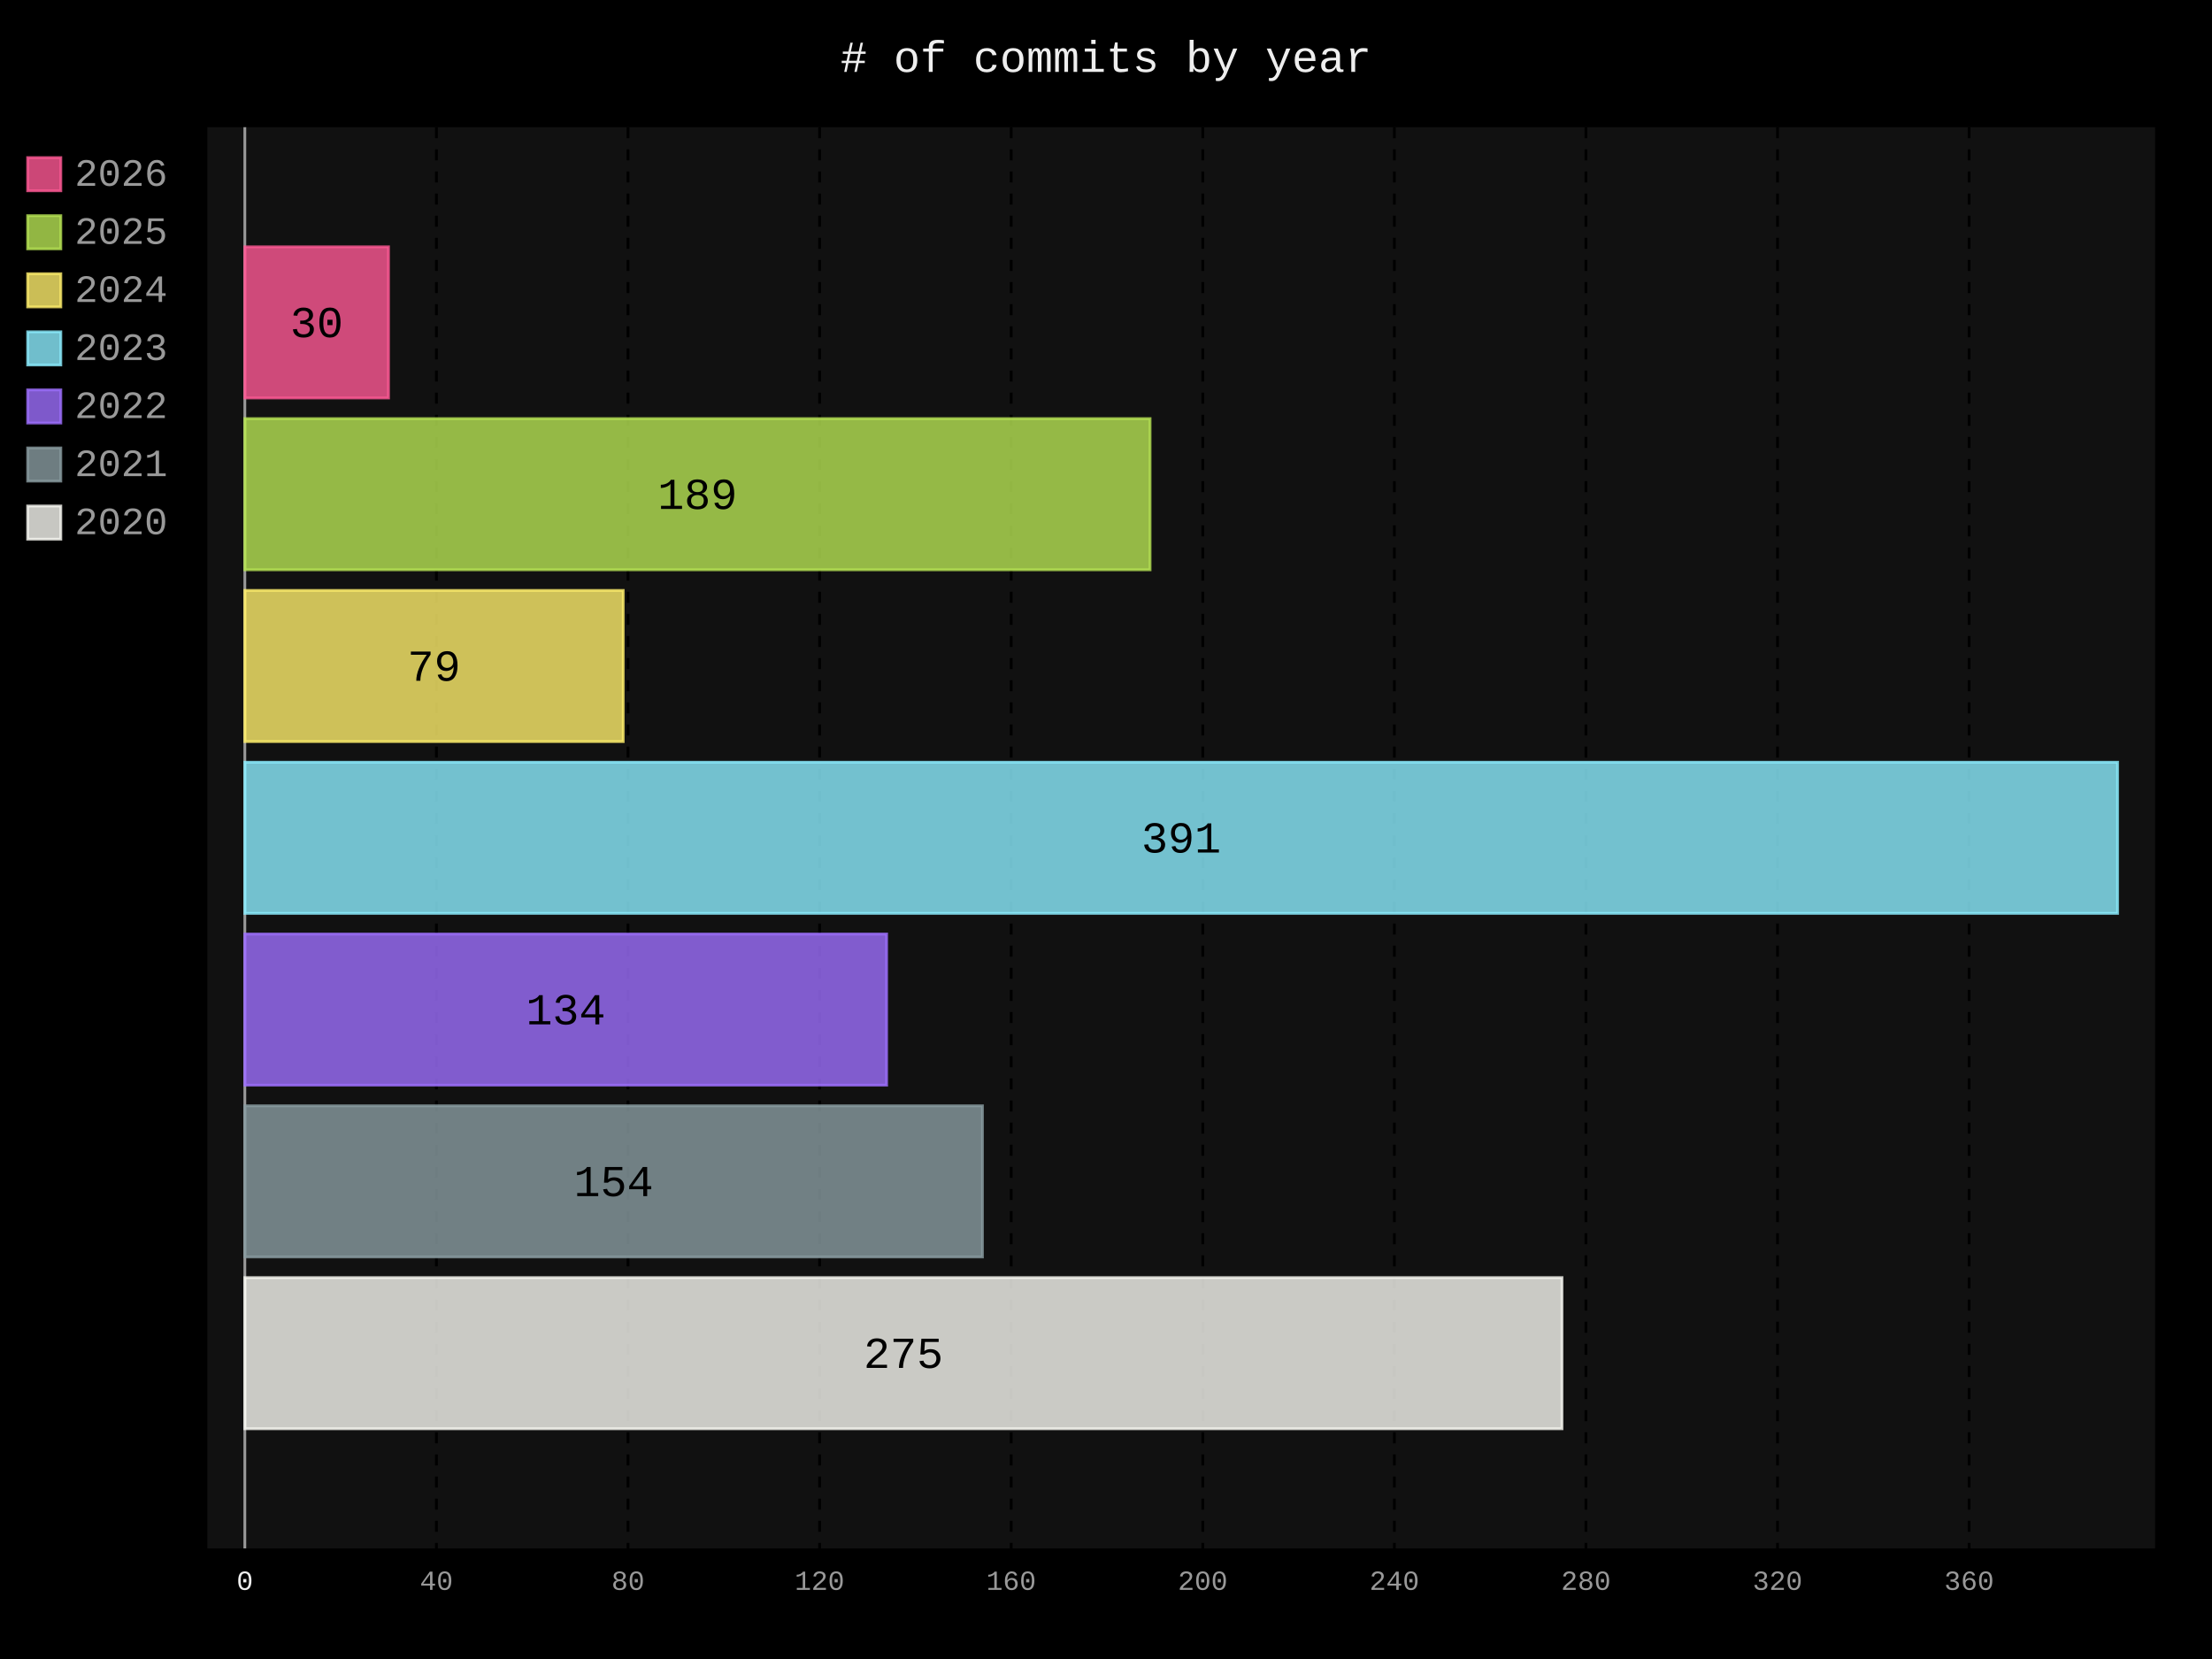
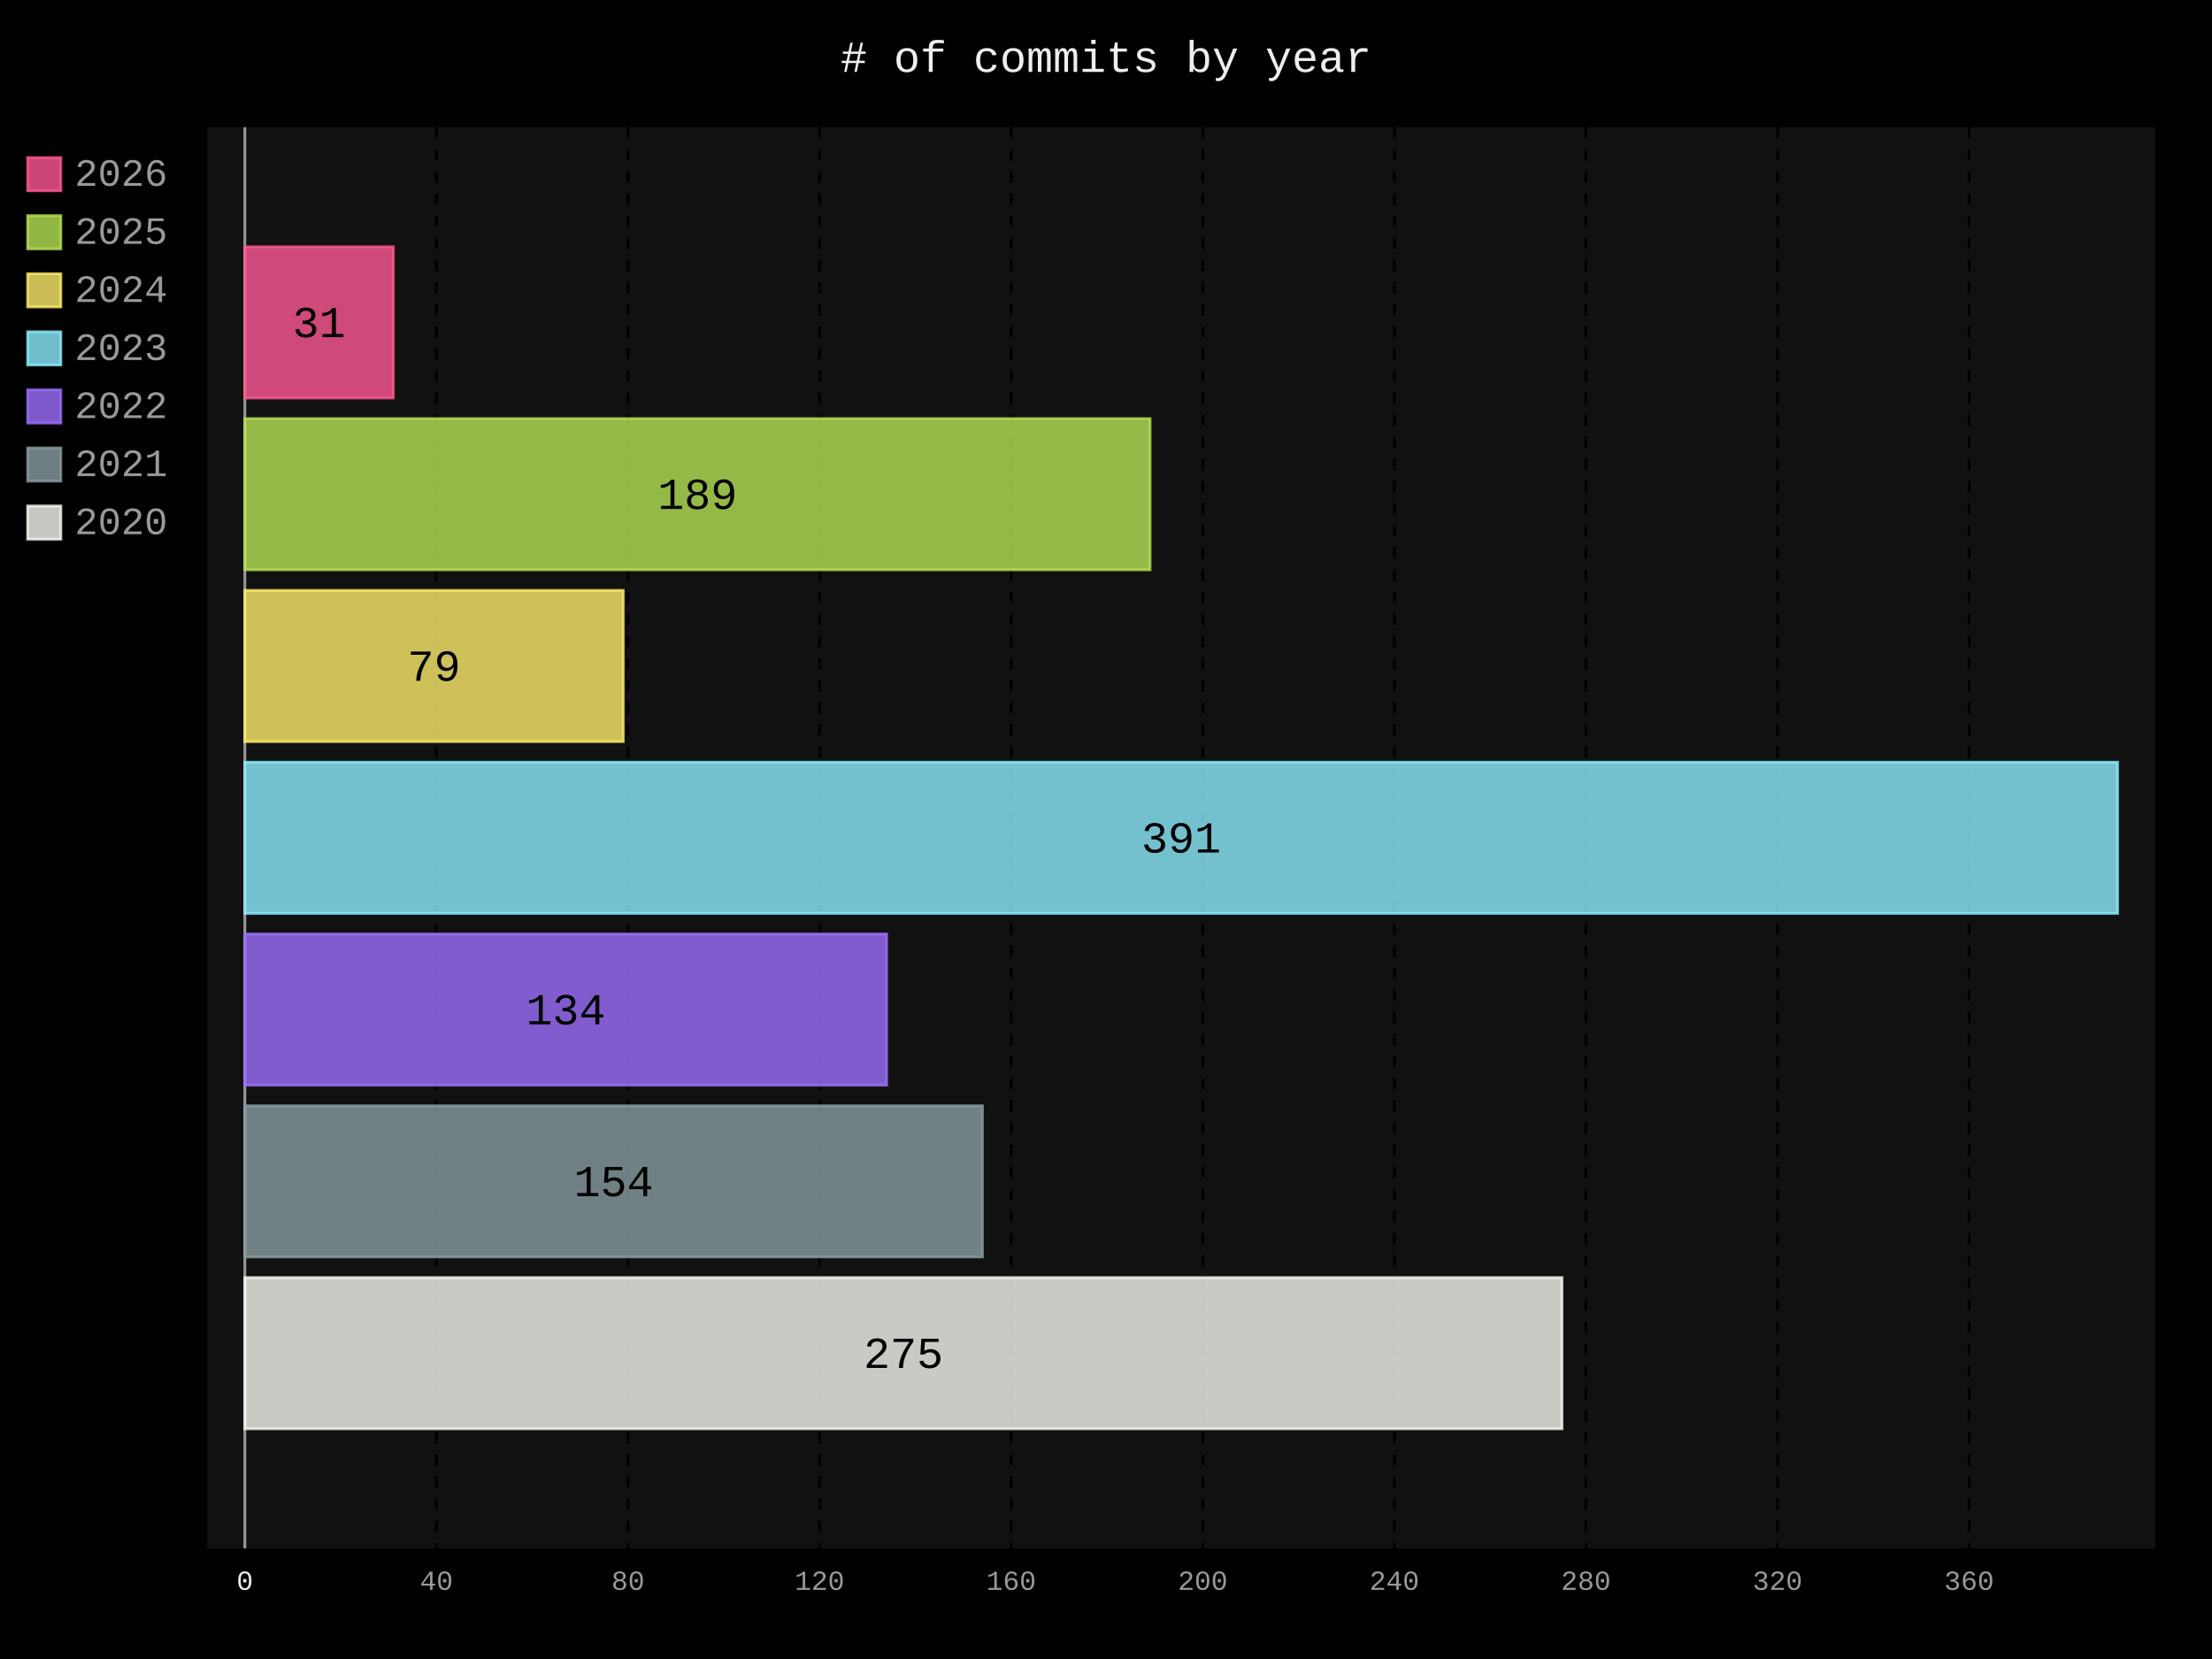
- <svg xmlns="http://www.w3.org/2000/svg" id="chart-d6448d35-958a-41d5-b9f6-bde3d165496d" class="pygal-chart" viewBox="0 0 800 600">
+ <svg xmlns="http://www.w3.org/2000/svg" id="chart-207d3115-ab60-4b2d-83a9-48d09eca9a44" class="pygal-chart" viewBox="0 0 800 600">
  <defs>
-     <style type="text/css">#chart-d6448d35-958a-41d5-b9f6-bde3d165496d{-webkit-user-select:none;-webkit-font-smoothing:antialiased;font-family:Consolas,"Liberation Mono",Menlo,Courier,monospace}#chart-d6448d35-958a-41d5-b9f6-bde3d165496d .title{font-family:Consolas,"Liberation Mono",Menlo,Courier,monospace;font-size:16px}#chart-d6448d35-958a-41d5-b9f6-bde3d165496d .legends .legend text{font-family:Consolas,"Liberation Mono",Menlo,Courier,monospace;font-size:14px}#chart-d6448d35-958a-41d5-b9f6-bde3d165496d .axis text{font-family:Consolas,"Liberation Mono",Menlo,Courier,monospace;font-size:10px}#chart-d6448d35-958a-41d5-b9f6-bde3d165496d .axis text.major{font-family:Consolas,"Liberation Mono",Menlo,Courier,monospace;font-size:10px}#chart-d6448d35-958a-41d5-b9f6-bde3d165496d .text-overlay text.value{font-family:Consolas,"Liberation Mono",Menlo,Courier,monospace;font-size:16px}#chart-d6448d35-958a-41d5-b9f6-bde3d165496d .text-overlay text.label{font-family:Consolas,"Liberation Mono",Menlo,Courier,monospace;font-size:10px}#chart-d6448d35-958a-41d5-b9f6-bde3d165496d .tooltip{font-family:Consolas,"Liberation Mono",Menlo,Courier,monospace;font-size:14px}#chart-d6448d35-958a-41d5-b9f6-bde3d165496d text.no_data{font-family:Consolas,"Liberation Mono",Menlo,Courier,monospace;font-size:64px}
- #chart-d6448d35-958a-41d5-b9f6-bde3d165496d{background-color:black}#chart-d6448d35-958a-41d5-b9f6-bde3d165496d path,#chart-d6448d35-958a-41d5-b9f6-bde3d165496d line,#chart-d6448d35-958a-41d5-b9f6-bde3d165496d rect,#chart-d6448d35-958a-41d5-b9f6-bde3d165496d circle{-webkit-transition:250ms;-moz-transition:250ms;transition:250ms}#chart-d6448d35-958a-41d5-b9f6-bde3d165496d .graph &gt; .background{fill:black}#chart-d6448d35-958a-41d5-b9f6-bde3d165496d .plot &gt; .background{fill:#111}#chart-d6448d35-958a-41d5-b9f6-bde3d165496d .graph{fill:#999}#chart-d6448d35-958a-41d5-b9f6-bde3d165496d text.no_data{fill:#eee}#chart-d6448d35-958a-41d5-b9f6-bde3d165496d .title{fill:#eee}#chart-d6448d35-958a-41d5-b9f6-bde3d165496d .legends .legend text{fill:#999}#chart-d6448d35-958a-41d5-b9f6-bde3d165496d .legends .legend:hover text{fill:#eee}#chart-d6448d35-958a-41d5-b9f6-bde3d165496d .axis .line{stroke:#eee}#chart-d6448d35-958a-41d5-b9f6-bde3d165496d .axis .guide.line{stroke:#555}#chart-d6448d35-958a-41d5-b9f6-bde3d165496d .axis .major.line{stroke:#999}#chart-d6448d35-958a-41d5-b9f6-bde3d165496d .axis text.major{fill:#eee}#chart-d6448d35-958a-41d5-b9f6-bde3d165496d .axis.y .guides:hover .guide.line,#chart-d6448d35-958a-41d5-b9f6-bde3d165496d .line-graph .axis.x .guides:hover .guide.line,#chart-d6448d35-958a-41d5-b9f6-bde3d165496d .stackedline-graph .axis.x .guides:hover .guide.line,#chart-d6448d35-958a-41d5-b9f6-bde3d165496d .xy-graph .axis.x .guides:hover .guide.line{stroke:#eee}#chart-d6448d35-958a-41d5-b9f6-bde3d165496d .axis .guides:hover text{fill:#eee}#chart-d6448d35-958a-41d5-b9f6-bde3d165496d .reactive{fill-opacity:.8;stroke-opacity:.8;stroke-width:1}#chart-d6448d35-958a-41d5-b9f6-bde3d165496d .ci{stroke:#999}#chart-d6448d35-958a-41d5-b9f6-bde3d165496d .reactive.active,#chart-d6448d35-958a-41d5-b9f6-bde3d165496d .active .reactive{fill-opacity:.4;stroke-opacity:.9;stroke-width:4}#chart-d6448d35-958a-41d5-b9f6-bde3d165496d .ci .reactive.active{stroke-width:1.5}#chart-d6448d35-958a-41d5-b9f6-bde3d165496d .series text{fill:#eee}#chart-d6448d35-958a-41d5-b9f6-bde3d165496d .tooltip rect{fill:#111;stroke:#eee;-webkit-transition:opacity 250ms;-moz-transition:opacity 250ms;transition:opacity 250ms}#chart-d6448d35-958a-41d5-b9f6-bde3d165496d .tooltip .label{fill:#999}#chart-d6448d35-958a-41d5-b9f6-bde3d165496d .tooltip .label{fill:#999}#chart-d6448d35-958a-41d5-b9f6-bde3d165496d .tooltip .legend{font-size:.8em;fill:#555}#chart-d6448d35-958a-41d5-b9f6-bde3d165496d .tooltip .x_label{font-size:.6em;fill:#eee}#chart-d6448d35-958a-41d5-b9f6-bde3d165496d .tooltip .xlink{font-size:.5em;text-decoration:underline}#chart-d6448d35-958a-41d5-b9f6-bde3d165496d .tooltip .value{font-size:1.5em}#chart-d6448d35-958a-41d5-b9f6-bde3d165496d .bound{font-size:.5em}#chart-d6448d35-958a-41d5-b9f6-bde3d165496d .max-value{font-size:.75em;fill:#555}#chart-d6448d35-958a-41d5-b9f6-bde3d165496d .map-element{fill:#111;stroke:#555 !important}#chart-d6448d35-958a-41d5-b9f6-bde3d165496d .map-element .reactive{fill-opacity:inherit;stroke-opacity:inherit}#chart-d6448d35-958a-41d5-b9f6-bde3d165496d .color-0,#chart-d6448d35-958a-41d5-b9f6-bde3d165496d .color-0 a:visited{stroke:#ff5995;fill:#ff5995}#chart-d6448d35-958a-41d5-b9f6-bde3d165496d .color-1,#chart-d6448d35-958a-41d5-b9f6-bde3d165496d .color-1 a:visited{stroke:#b6e354;fill:#b6e354}#chart-d6448d35-958a-41d5-b9f6-bde3d165496d .color-2,#chart-d6448d35-958a-41d5-b9f6-bde3d165496d .color-2 a:visited{stroke:#feed6c;fill:#feed6c}#chart-d6448d35-958a-41d5-b9f6-bde3d165496d .color-3,#chart-d6448d35-958a-41d5-b9f6-bde3d165496d .color-3 a:visited{stroke:#8cedff;fill:#8cedff}#chart-d6448d35-958a-41d5-b9f6-bde3d165496d .color-4,#chart-d6448d35-958a-41d5-b9f6-bde3d165496d .color-4 a:visited{stroke:#9e6ffe;fill:#9e6ffe}#chart-d6448d35-958a-41d5-b9f6-bde3d165496d .color-5,#chart-d6448d35-958a-41d5-b9f6-bde3d165496d .color-5 a:visited{stroke:#899ca1;fill:#899ca1}#chart-d6448d35-958a-41d5-b9f6-bde3d165496d .color-6,#chart-d6448d35-958a-41d5-b9f6-bde3d165496d .color-6 a:visited{stroke:#f8f8f2;fill:#f8f8f2}#chart-d6448d35-958a-41d5-b9f6-bde3d165496d .text-overlay .color-0 text{fill:black}#chart-d6448d35-958a-41d5-b9f6-bde3d165496d .text-overlay .color-1 text{fill:black}#chart-d6448d35-958a-41d5-b9f6-bde3d165496d .text-overlay .color-2 text{fill:black}#chart-d6448d35-958a-41d5-b9f6-bde3d165496d .text-overlay .color-3 text{fill:black}#chart-d6448d35-958a-41d5-b9f6-bde3d165496d .text-overlay .color-4 text{fill:black}#chart-d6448d35-958a-41d5-b9f6-bde3d165496d .text-overlay .color-5 text{fill:black}#chart-d6448d35-958a-41d5-b9f6-bde3d165496d .text-overlay .color-6 text{fill:black}
- #chart-d6448d35-958a-41d5-b9f6-bde3d165496d text.no_data{text-anchor:middle}#chart-d6448d35-958a-41d5-b9f6-bde3d165496d .guide.line{fill:none}#chart-d6448d35-958a-41d5-b9f6-bde3d165496d .centered{text-anchor:middle}#chart-d6448d35-958a-41d5-b9f6-bde3d165496d .title{text-anchor:middle}#chart-d6448d35-958a-41d5-b9f6-bde3d165496d .legends .legend text{fill-opacity:1}#chart-d6448d35-958a-41d5-b9f6-bde3d165496d .axis.x text{text-anchor:middle}#chart-d6448d35-958a-41d5-b9f6-bde3d165496d .axis.x:not(.web) text[transform]{text-anchor:start}#chart-d6448d35-958a-41d5-b9f6-bde3d165496d .axis.x:not(.web) text[transform].backwards{text-anchor:end}#chart-d6448d35-958a-41d5-b9f6-bde3d165496d .axis.y text{text-anchor:end}#chart-d6448d35-958a-41d5-b9f6-bde3d165496d .axis.y text[transform].backwards{text-anchor:start}#chart-d6448d35-958a-41d5-b9f6-bde3d165496d .axis.y2 text{text-anchor:start}#chart-d6448d35-958a-41d5-b9f6-bde3d165496d .axis.y2 text[transform].backwards{text-anchor:end}#chart-d6448d35-958a-41d5-b9f6-bde3d165496d .axis .guide.line{stroke-dasharray:4,4;stroke:black}#chart-d6448d35-958a-41d5-b9f6-bde3d165496d .axis .major.guide.line{stroke-dasharray:6,6;stroke:black}#chart-d6448d35-958a-41d5-b9f6-bde3d165496d .horizontal .axis.y .guide.line,#chart-d6448d35-958a-41d5-b9f6-bde3d165496d .horizontal .axis.y2 .guide.line,#chart-d6448d35-958a-41d5-b9f6-bde3d165496d .vertical .axis.x .guide.line{opacity:0}#chart-d6448d35-958a-41d5-b9f6-bde3d165496d .horizontal .axis.always_show .guide.line,#chart-d6448d35-958a-41d5-b9f6-bde3d165496d .vertical .axis.always_show .guide.line{opacity:1 !important}#chart-d6448d35-958a-41d5-b9f6-bde3d165496d .axis.y .guides:hover .guide.line,#chart-d6448d35-958a-41d5-b9f6-bde3d165496d .axis.y2 .guides:hover .guide.line,#chart-d6448d35-958a-41d5-b9f6-bde3d165496d .axis.x .guides:hover .guide.line{opacity:1}#chart-d6448d35-958a-41d5-b9f6-bde3d165496d .axis .guides:hover text{opacity:1}#chart-d6448d35-958a-41d5-b9f6-bde3d165496d .nofill{fill:none}#chart-d6448d35-958a-41d5-b9f6-bde3d165496d .subtle-fill{fill-opacity:.2}#chart-d6448d35-958a-41d5-b9f6-bde3d165496d .dot{stroke-width:1px;fill-opacity:1;stroke-opacity:1}#chart-d6448d35-958a-41d5-b9f6-bde3d165496d .dot.active{stroke-width:5px}#chart-d6448d35-958a-41d5-b9f6-bde3d165496d .dot.negative{fill:transparent}#chart-d6448d35-958a-41d5-b9f6-bde3d165496d text,#chart-d6448d35-958a-41d5-b9f6-bde3d165496d tspan{stroke:none !important}#chart-d6448d35-958a-41d5-b9f6-bde3d165496d .series text.active{opacity:1}#chart-d6448d35-958a-41d5-b9f6-bde3d165496d .tooltip rect{fill-opacity:.95;stroke-width:.5}#chart-d6448d35-958a-41d5-b9f6-bde3d165496d .tooltip text{fill-opacity:1}#chart-d6448d35-958a-41d5-b9f6-bde3d165496d .showable{visibility:hidden}#chart-d6448d35-958a-41d5-b9f6-bde3d165496d .showable.shown{visibility:visible}#chart-d6448d35-958a-41d5-b9f6-bde3d165496d .gauge-background{fill:rgba(229,229,229,1);stroke:none}#chart-d6448d35-958a-41d5-b9f6-bde3d165496d .bg-lines{stroke:black;stroke-width:2px}</style>
+     <style type="text/css">#chart-207d3115-ab60-4b2d-83a9-48d09eca9a44{-webkit-user-select:none;-webkit-font-smoothing:antialiased;font-family:Consolas,"Liberation Mono",Menlo,Courier,monospace}#chart-207d3115-ab60-4b2d-83a9-48d09eca9a44 .title{font-family:Consolas,"Liberation Mono",Menlo,Courier,monospace;font-size:16px}#chart-207d3115-ab60-4b2d-83a9-48d09eca9a44 .legends .legend text{font-family:Consolas,"Liberation Mono",Menlo,Courier,monospace;font-size:14px}#chart-207d3115-ab60-4b2d-83a9-48d09eca9a44 .axis text{font-family:Consolas,"Liberation Mono",Menlo,Courier,monospace;font-size:10px}#chart-207d3115-ab60-4b2d-83a9-48d09eca9a44 .axis text.major{font-family:Consolas,"Liberation Mono",Menlo,Courier,monospace;font-size:10px}#chart-207d3115-ab60-4b2d-83a9-48d09eca9a44 .text-overlay text.value{font-family:Consolas,"Liberation Mono",Menlo,Courier,monospace;font-size:16px}#chart-207d3115-ab60-4b2d-83a9-48d09eca9a44 .text-overlay text.label{font-family:Consolas,"Liberation Mono",Menlo,Courier,monospace;font-size:10px}#chart-207d3115-ab60-4b2d-83a9-48d09eca9a44 .tooltip{font-family:Consolas,"Liberation Mono",Menlo,Courier,monospace;font-size:14px}#chart-207d3115-ab60-4b2d-83a9-48d09eca9a44 text.no_data{font-family:Consolas,"Liberation Mono",Menlo,Courier,monospace;font-size:64px}
+ #chart-207d3115-ab60-4b2d-83a9-48d09eca9a44{background-color:black}#chart-207d3115-ab60-4b2d-83a9-48d09eca9a44 path,#chart-207d3115-ab60-4b2d-83a9-48d09eca9a44 line,#chart-207d3115-ab60-4b2d-83a9-48d09eca9a44 rect,#chart-207d3115-ab60-4b2d-83a9-48d09eca9a44 circle{-webkit-transition:250ms;-moz-transition:250ms;transition:250ms}#chart-207d3115-ab60-4b2d-83a9-48d09eca9a44 .graph &gt; .background{fill:black}#chart-207d3115-ab60-4b2d-83a9-48d09eca9a44 .plot &gt; .background{fill:#111}#chart-207d3115-ab60-4b2d-83a9-48d09eca9a44 .graph{fill:#999}#chart-207d3115-ab60-4b2d-83a9-48d09eca9a44 text.no_data{fill:#eee}#chart-207d3115-ab60-4b2d-83a9-48d09eca9a44 .title{fill:#eee}#chart-207d3115-ab60-4b2d-83a9-48d09eca9a44 .legends .legend text{fill:#999}#chart-207d3115-ab60-4b2d-83a9-48d09eca9a44 .legends .legend:hover text{fill:#eee}#chart-207d3115-ab60-4b2d-83a9-48d09eca9a44 .axis .line{stroke:#eee}#chart-207d3115-ab60-4b2d-83a9-48d09eca9a44 .axis .guide.line{stroke:#555}#chart-207d3115-ab60-4b2d-83a9-48d09eca9a44 .axis .major.line{stroke:#999}#chart-207d3115-ab60-4b2d-83a9-48d09eca9a44 .axis text.major{fill:#eee}#chart-207d3115-ab60-4b2d-83a9-48d09eca9a44 .axis.y .guides:hover .guide.line,#chart-207d3115-ab60-4b2d-83a9-48d09eca9a44 .line-graph .axis.x .guides:hover .guide.line,#chart-207d3115-ab60-4b2d-83a9-48d09eca9a44 .stackedline-graph .axis.x .guides:hover .guide.line,#chart-207d3115-ab60-4b2d-83a9-48d09eca9a44 .xy-graph .axis.x .guides:hover .guide.line{stroke:#eee}#chart-207d3115-ab60-4b2d-83a9-48d09eca9a44 .axis .guides:hover text{fill:#eee}#chart-207d3115-ab60-4b2d-83a9-48d09eca9a44 .reactive{fill-opacity:.8;stroke-opacity:.8;stroke-width:1}#chart-207d3115-ab60-4b2d-83a9-48d09eca9a44 .ci{stroke:#999}#chart-207d3115-ab60-4b2d-83a9-48d09eca9a44 .reactive.active,#chart-207d3115-ab60-4b2d-83a9-48d09eca9a44 .active .reactive{fill-opacity:.4;stroke-opacity:.9;stroke-width:4}#chart-207d3115-ab60-4b2d-83a9-48d09eca9a44 .ci .reactive.active{stroke-width:1.5}#chart-207d3115-ab60-4b2d-83a9-48d09eca9a44 .series text{fill:#eee}#chart-207d3115-ab60-4b2d-83a9-48d09eca9a44 .tooltip rect{fill:#111;stroke:#eee;-webkit-transition:opacity 250ms;-moz-transition:opacity 250ms;transition:opacity 250ms}#chart-207d3115-ab60-4b2d-83a9-48d09eca9a44 .tooltip .label{fill:#999}#chart-207d3115-ab60-4b2d-83a9-48d09eca9a44 .tooltip .label{fill:#999}#chart-207d3115-ab60-4b2d-83a9-48d09eca9a44 .tooltip .legend{font-size:.8em;fill:#555}#chart-207d3115-ab60-4b2d-83a9-48d09eca9a44 .tooltip .x_label{font-size:.6em;fill:#eee}#chart-207d3115-ab60-4b2d-83a9-48d09eca9a44 .tooltip .xlink{font-size:.5em;text-decoration:underline}#chart-207d3115-ab60-4b2d-83a9-48d09eca9a44 .tooltip .value{font-size:1.5em}#chart-207d3115-ab60-4b2d-83a9-48d09eca9a44 .bound{font-size:.5em}#chart-207d3115-ab60-4b2d-83a9-48d09eca9a44 .max-value{font-size:.75em;fill:#555}#chart-207d3115-ab60-4b2d-83a9-48d09eca9a44 .map-element{fill:#111;stroke:#555 !important}#chart-207d3115-ab60-4b2d-83a9-48d09eca9a44 .map-element .reactive{fill-opacity:inherit;stroke-opacity:inherit}#chart-207d3115-ab60-4b2d-83a9-48d09eca9a44 .color-0,#chart-207d3115-ab60-4b2d-83a9-48d09eca9a44 .color-0 a:visited{stroke:#ff5995;fill:#ff5995}#chart-207d3115-ab60-4b2d-83a9-48d09eca9a44 .color-1,#chart-207d3115-ab60-4b2d-83a9-48d09eca9a44 .color-1 a:visited{stroke:#b6e354;fill:#b6e354}#chart-207d3115-ab60-4b2d-83a9-48d09eca9a44 .color-2,#chart-207d3115-ab60-4b2d-83a9-48d09eca9a44 .color-2 a:visited{stroke:#feed6c;fill:#feed6c}#chart-207d3115-ab60-4b2d-83a9-48d09eca9a44 .color-3,#chart-207d3115-ab60-4b2d-83a9-48d09eca9a44 .color-3 a:visited{stroke:#8cedff;fill:#8cedff}#chart-207d3115-ab60-4b2d-83a9-48d09eca9a44 .color-4,#chart-207d3115-ab60-4b2d-83a9-48d09eca9a44 .color-4 a:visited{stroke:#9e6ffe;fill:#9e6ffe}#chart-207d3115-ab60-4b2d-83a9-48d09eca9a44 .color-5,#chart-207d3115-ab60-4b2d-83a9-48d09eca9a44 .color-5 a:visited{stroke:#899ca1;fill:#899ca1}#chart-207d3115-ab60-4b2d-83a9-48d09eca9a44 .color-6,#chart-207d3115-ab60-4b2d-83a9-48d09eca9a44 .color-6 a:visited{stroke:#f8f8f2;fill:#f8f8f2}#chart-207d3115-ab60-4b2d-83a9-48d09eca9a44 .text-overlay .color-0 text{fill:black}#chart-207d3115-ab60-4b2d-83a9-48d09eca9a44 .text-overlay .color-1 text{fill:black}#chart-207d3115-ab60-4b2d-83a9-48d09eca9a44 .text-overlay .color-2 text{fill:black}#chart-207d3115-ab60-4b2d-83a9-48d09eca9a44 .text-overlay .color-3 text{fill:black}#chart-207d3115-ab60-4b2d-83a9-48d09eca9a44 .text-overlay .color-4 text{fill:black}#chart-207d3115-ab60-4b2d-83a9-48d09eca9a44 .text-overlay .color-5 text{fill:black}#chart-207d3115-ab60-4b2d-83a9-48d09eca9a44 .text-overlay .color-6 text{fill:black}
+ #chart-207d3115-ab60-4b2d-83a9-48d09eca9a44 text.no_data{text-anchor:middle}#chart-207d3115-ab60-4b2d-83a9-48d09eca9a44 .guide.line{fill:none}#chart-207d3115-ab60-4b2d-83a9-48d09eca9a44 .centered{text-anchor:middle}#chart-207d3115-ab60-4b2d-83a9-48d09eca9a44 .title{text-anchor:middle}#chart-207d3115-ab60-4b2d-83a9-48d09eca9a44 .legends .legend text{fill-opacity:1}#chart-207d3115-ab60-4b2d-83a9-48d09eca9a44 .axis.x text{text-anchor:middle}#chart-207d3115-ab60-4b2d-83a9-48d09eca9a44 .axis.x:not(.web) text[transform]{text-anchor:start}#chart-207d3115-ab60-4b2d-83a9-48d09eca9a44 .axis.x:not(.web) text[transform].backwards{text-anchor:end}#chart-207d3115-ab60-4b2d-83a9-48d09eca9a44 .axis.y text{text-anchor:end}#chart-207d3115-ab60-4b2d-83a9-48d09eca9a44 .axis.y text[transform].backwards{text-anchor:start}#chart-207d3115-ab60-4b2d-83a9-48d09eca9a44 .axis.y2 text{text-anchor:start}#chart-207d3115-ab60-4b2d-83a9-48d09eca9a44 .axis.y2 text[transform].backwards{text-anchor:end}#chart-207d3115-ab60-4b2d-83a9-48d09eca9a44 .axis .guide.line{stroke-dasharray:4,4;stroke:black}#chart-207d3115-ab60-4b2d-83a9-48d09eca9a44 .axis .major.guide.line{stroke-dasharray:6,6;stroke:black}#chart-207d3115-ab60-4b2d-83a9-48d09eca9a44 .horizontal .axis.y .guide.line,#chart-207d3115-ab60-4b2d-83a9-48d09eca9a44 .horizontal .axis.y2 .guide.line,#chart-207d3115-ab60-4b2d-83a9-48d09eca9a44 .vertical .axis.x .guide.line{opacity:0}#chart-207d3115-ab60-4b2d-83a9-48d09eca9a44 .horizontal .axis.always_show .guide.line,#chart-207d3115-ab60-4b2d-83a9-48d09eca9a44 .vertical .axis.always_show .guide.line{opacity:1 !important}#chart-207d3115-ab60-4b2d-83a9-48d09eca9a44 .axis.y .guides:hover .guide.line,#chart-207d3115-ab60-4b2d-83a9-48d09eca9a44 .axis.y2 .guides:hover .guide.line,#chart-207d3115-ab60-4b2d-83a9-48d09eca9a44 .axis.x .guides:hover .guide.line{opacity:1}#chart-207d3115-ab60-4b2d-83a9-48d09eca9a44 .axis .guides:hover text{opacity:1}#chart-207d3115-ab60-4b2d-83a9-48d09eca9a44 .nofill{fill:none}#chart-207d3115-ab60-4b2d-83a9-48d09eca9a44 .subtle-fill{fill-opacity:.2}#chart-207d3115-ab60-4b2d-83a9-48d09eca9a44 .dot{stroke-width:1px;fill-opacity:1;stroke-opacity:1}#chart-207d3115-ab60-4b2d-83a9-48d09eca9a44 .dot.active{stroke-width:5px}#chart-207d3115-ab60-4b2d-83a9-48d09eca9a44 .dot.negative{fill:transparent}#chart-207d3115-ab60-4b2d-83a9-48d09eca9a44 text,#chart-207d3115-ab60-4b2d-83a9-48d09eca9a44 tspan{stroke:none !important}#chart-207d3115-ab60-4b2d-83a9-48d09eca9a44 .series text.active{opacity:1}#chart-207d3115-ab60-4b2d-83a9-48d09eca9a44 .tooltip rect{fill-opacity:.95;stroke-width:.5}#chart-207d3115-ab60-4b2d-83a9-48d09eca9a44 .tooltip text{fill-opacity:1}#chart-207d3115-ab60-4b2d-83a9-48d09eca9a44 .showable{visibility:hidden}#chart-207d3115-ab60-4b2d-83a9-48d09eca9a44 .showable.shown{visibility:visible}#chart-207d3115-ab60-4b2d-83a9-48d09eca9a44 .gauge-background{fill:rgba(229,229,229,1);stroke:none}#chart-207d3115-ab60-4b2d-83a9-48d09eca9a44 .bg-lines{stroke:black;stroke-width:2px}</style>
  </defs>
  <g class="graph horizontalbar-graph horizontal">
    <rect x="0" y="0" width="800" height="600" class="background" />
    <g transform="translate(75, 46)" class="plot">
      <rect x="0" y="0" width="704.4" height="514" class="background" />
      <g class="axis x always_show">
        <g class="guides">
          <path d="M13.546 0 v514" class="axis major line" />
          <text x="13.546" y="529.0" class="major">0</text>
        </g>
        <g class="guides">
          <path d="M82.836 0 v514" class="guide line" />
          <text x="82.836" y="529.0" class="">40</text>
        </g>
        <g class="guides">
          <path d="M152.126 0 v514" class="guide line" />
          <text x="152.126" y="529.0" class="">80</text>
        </g>
        <g class="guides">
          <path d="M221.416 0 v514" class="guide line" />
          <text x="221.416" y="529.0" class="">120</text>
        </g>
        <g class="guides">
          <path d="M290.705 0 v514" class="guide line" />
          <text x="290.705" y="529.0" class="">160</text>
        </g>
        <g class="guides">
          <path d="M359.995 0 v514" class="guide line" />
          <text x="359.995" y="529.0" class="">200</text>
        </g>
        <g class="guides">
          <path d="M429.285 0 v514" class="guide line" />
          <text x="429.285" y="529.0" class="">240</text>
        </g>
        <g class="guides">
          <path d="M498.575 0 v514" class="guide line" />
          <text x="498.575" y="529.0" class="">280</text>
        </g>
        <g class="guides">
          <path d="M567.864 0 v514" class="guide line" />
          <text x="567.864" y="529.0" class="">320</text>
        </g>
        <g class="guides">
          <path d="M637.154 0 v514" class="guide line" />
          <text x="637.154" y="529.0" class="">360</text>
        </g>
      </g>
      <g class="series serie-6 color-6">
        <g class="bars">
          <g class="bar">
            <rect x="13.546" y="416.058" rx="0" ry="0" width="476.367" height="54.676" class="rect reactive tooltip-trigger" />
          </g>
        </g>
      </g>
      <g class="series serie-5 color-5">
        <g class="bars">
          <g class="bar">
            <rect x="13.546" y="353.926" rx="0" ry="0" width="266.766" height="54.676" class="rect reactive tooltip-trigger" />
          </g>
        </g>
      </g>
      <g class="series serie-4 color-4">
        <g class="bars">
          <g class="bar">
            <rect x="13.546" y="291.794" rx="0" ry="0" width="232.121" height="54.676" class="rect reactive tooltip-trigger" />
          </g>
        </g>
      </g>
      <g class="series serie-3 color-3">
        <g class="bars">
          <g class="bar">
            <rect x="13.546" y="229.662" rx="0" ry="0" width="677.308" height="54.676" class="rect reactive tooltip-trigger" />
          </g>
        </g>
      </g>
      <g class="series serie-2 color-2">
        <g class="bars">
          <g class="bar">
            <rect x="13.546" y="167.53" rx="0" ry="0" width="136.847" height="54.676" class="rect reactive tooltip-trigger" />
          </g>
        </g>
      </g>
      <g class="series serie-1 color-1">
        <g class="bars">
          <g class="bar">
            <rect x="13.546" y="105.398" rx="0" ry="0" width="327.394" height="54.676" class="rect reactive tooltip-trigger" />
          </g>
        </g>
      </g>
      <g class="series serie-0 color-0">
        <g class="bars">
          <g class="bar">
-             <rect x="13.546" y="43.266" rx="0" ry="0" width="51.967" height="54.676" class="rect reactive tooltip-trigger" />
+             <rect x="13.546" y="43.266" rx="0" ry="0" width="53.7" height="54.676" class="rect reactive tooltip-trigger" />
          </g>
        </g>
      </g>
    </g>
    <g class="titles">
      <text x="400.0" y="26" class="title plot_title"># of commits by year</text>
    </g>
    <g transform="translate(75, 46)" class="plot overlay">
      <g class="series serie-6 color-6" />
      <g class="series serie-5 color-5" />
      <g class="series serie-4 color-4" />
      <g class="series serie-3 color-3" />
      <g class="series serie-2 color-2" />
      <g class="series serie-1 color-1" />
      <g class="series serie-0 color-0" />
    </g>
    <g transform="translate(75, 46)" class="plot text-overlay">
      <g class="series serie-6 color-6">
        <text text-anchor="middle" x="251.73" y="448.729" class="value">275</text>
      </g>
      <g class="series serie-5 color-5">
        <text text-anchor="middle" x="146.929" y="386.597" class="value">154</text>
      </g>
      <g class="series serie-4 color-4">
        <text text-anchor="middle" x="129.607" y="324.465" class="value">134</text>
      </g>
      <g class="series serie-3 color-3">
        <text text-anchor="middle" x="352.2" y="262.333" class="value">391</text>
      </g>
      <g class="series serie-2 color-2">
        <text text-anchor="middle" x="81.97" y="200.201" class="value">79</text>
      </g>
      <g class="series serie-1 color-1">
        <text text-anchor="middle" x="177.243" y="138.07" class="value">189</text>
      </g>
      <g class="series serie-0 color-0">
-         <text text-anchor="middle" x="39.53" y="75.938" class="value">30</text>
+         <text text-anchor="middle" x="40.396" y="75.938" class="value">31</text>
      </g>
    </g>
    <g transform="translate(75, 46)" class="plot tooltip-overlay">
      <g transform="translate(0 0)" style="opacity: 0" class="tooltip">
        <rect rx="0" ry="0" width="0" height="0" class="tooltip-box" />
        <g class="text" />
      </g>
    </g>
    <g transform="translate(10, 56)" class="legends">
      <g id="activate-serie-0" class="legend reactive activate-serie">
        <rect x="0.0" y="1.0" width="12" height="12" class="color-0 reactive" />
        <text x="17.0" y="11.2">2026</text>
      </g>
      <g id="activate-serie-1" class="legend reactive activate-serie">
        <rect x="0.0" y="22.0" width="12" height="12" class="color-1 reactive" />
        <text x="17.0" y="32.2">2025</text>
      </g>
      <g id="activate-serie-2" class="legend reactive activate-serie">
        <rect x="0.0" y="43.0" width="12" height="12" class="color-2 reactive" />
        <text x="17.0" y="53.2">2024</text>
      </g>
      <g id="activate-serie-3" class="legend reactive activate-serie">
        <rect x="0.0" y="64.0" width="12" height="12" class="color-3 reactive" />
        <text x="17.0" y="74.2">2023</text>
      </g>
      <g id="activate-serie-4" class="legend reactive activate-serie">
        <rect x="0.0" y="85.0" width="12" height="12" class="color-4 reactive" />
        <text x="17.0" y="95.2">2022</text>
      </g>
      <g id="activate-serie-5" class="legend reactive activate-serie">
        <rect x="0.0" y="106.0" width="12" height="12" class="color-5 reactive" />
        <text x="17.0" y="116.2">2021</text>
      </g>
      <g id="activate-serie-6" class="legend reactive activate-serie">
        <rect x="0.0" y="127.0" width="12" height="12" class="color-6 reactive" />
        <text x="17.0" y="137.2">2020</text>
      </g>
    </g>
    <g transform="translate(790, 56)" class="legends" />
  </g>
</svg>
